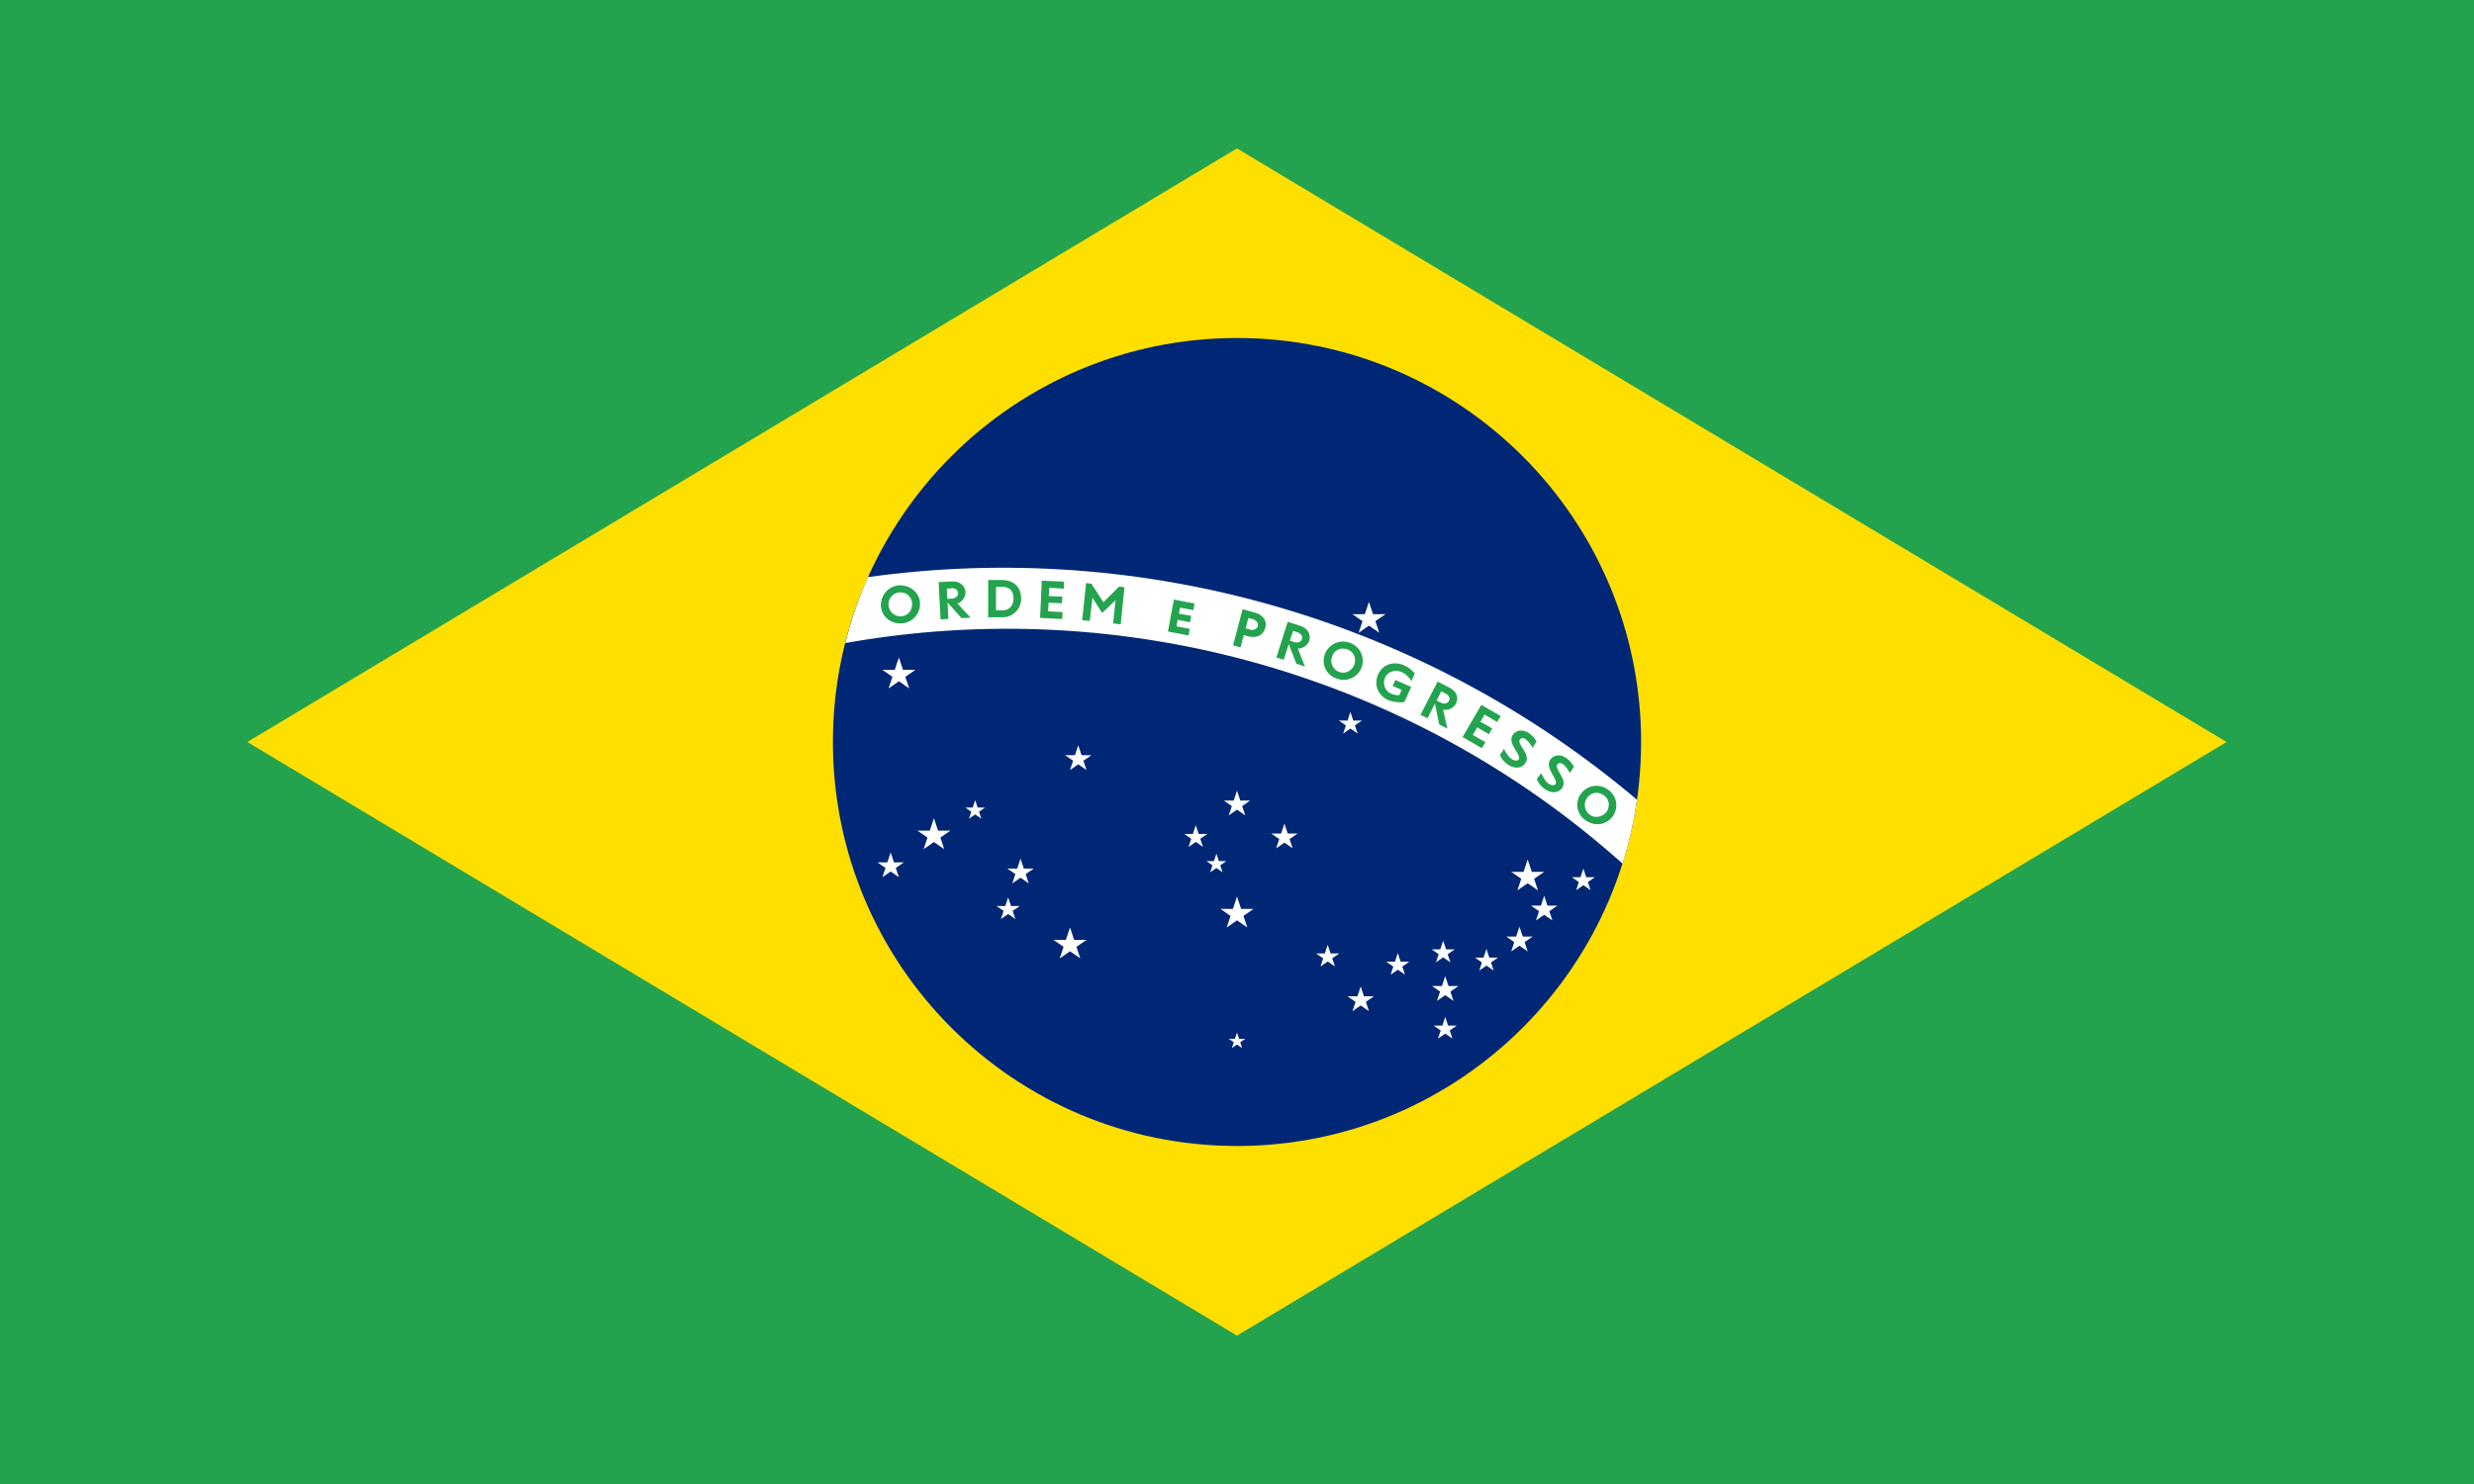
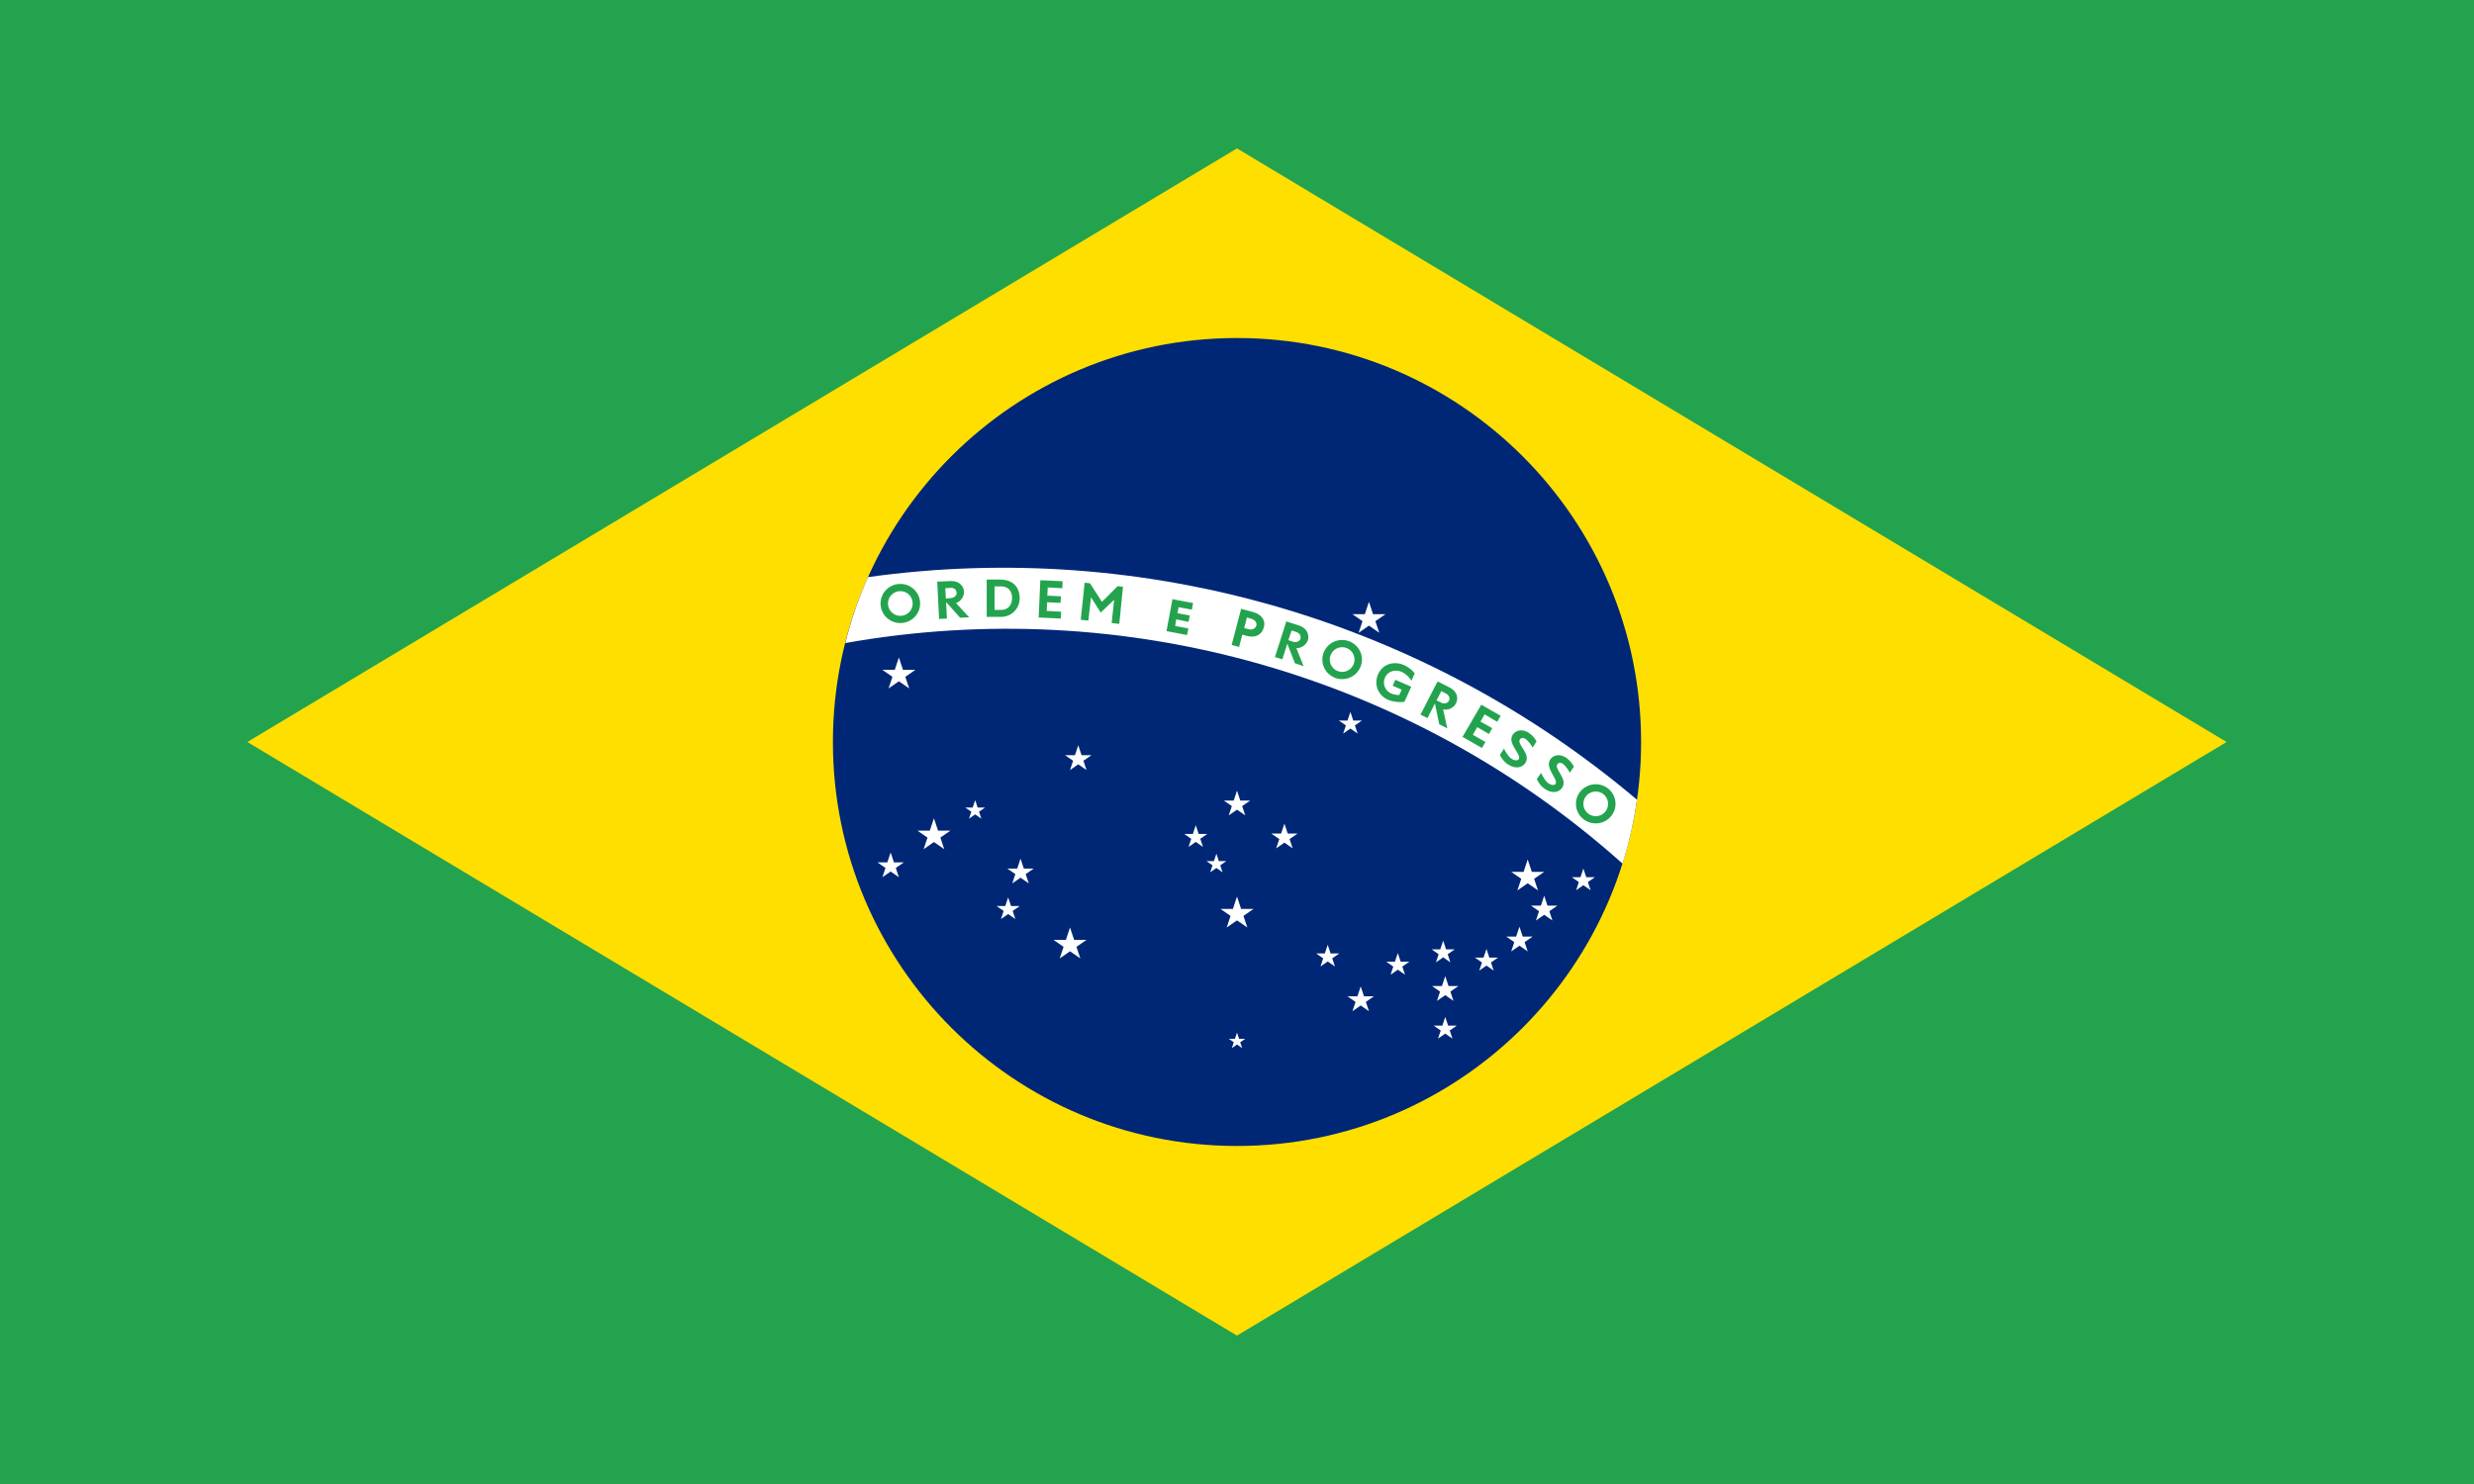
<svg xmlns="http://www.w3.org/2000/svg" xmlns:xlink="http://www.w3.org/1999/xlink" width="1200" height="720">
  <defs>
    <path id="star1" d="M0-8L5 7-8-2H8L-5 7Z" />
    <use id="star2" xlink:href="#star1" transform="scale(0.8)" />
    <use id="star3" xlink:href="#star1" transform="scale(0.7)" />
    <use id="star4" xlink:href="#star1" transform="scale(0.6)" />
    <use id="star5" xlink:href="#star1" transform="scale(0.5)" />
  </defs>
  <path fill="#24a34e" d="M0 0h1200v720H0z" />
  <path fill="#fedf00" d="M120 360l480 288 480-288L600 72 120 360Z" />
  <circle id="circle" cx="600" cy="360" r="196" fill="#002776" />
  <g fill="#fff">
    <path d="M421 280A476 476 0 0 1 794 388A196 196 0 0 1 787 419A448 448 0 0 0 410 312A196 196 0 0 1 421 280Z" />
    <use id="αCMi" xlink:href="#star1" x="436" y="327" />
    <use id="αCMa" xlink:href="#star1" x="453" y="405" />
    <use id="βCMa" xlink:href="#star2" x="432" y="420" />
    <use id="γCMa" xlink:href="#star4" x="473" y="393" />
    <use id="δCMa" xlink:href="#star2" x="495" y="423" />
    <use id="εCMa" xlink:href="#star3" x="489" y="441" />
    <use id="αVir" xlink:href="#star1" x="664" y="300" />
    <use id="αSco" xlink:href="#star1" x="741" y="425" />
    <use id="βSco" xlink:href="#star3" x="768" y="427" />
    <use id="εSco" xlink:href="#star2" x="749" y="441" />
    <use id="θSco" xlink:href="#star2" x="701" y="480" />
    <use id="ιSco" xlink:href="#star3" x="701" y="499" />
    <use id="κSco" xlink:href="#star3" x="721" y="466" />
    <use id="λSco" xlink:href="#star2" x="737" y="456" />
    <use id="μSco" xlink:href="#star3" x="700" y="462" />
    <use id="αHya" xlink:href="#star2" x="523" y="368" />
    <use id="γHya" xlink:href="#star3" x="655" y="351" />
    <use id="αCru" xlink:href="#star1" x="600" y="443" />
    <use id="βCru" xlink:href="#star2" x="623" y="406" />
    <use id="γCru" xlink:href="#star2" x="600" y="390" />
    <use id="δCru" xlink:href="#star3" x="580" y="406" />
    <use id="εCru" xlink:href="#star4" x="590" y="419" />
    <use id="αTrA" xlink:href="#star2" x="660" y="485" />
    <use id="βTrA" xlink:href="#star3" x="678" y="468" />
    <use id="γTrA" xlink:href="#star3" x="644" y="464" />
    <use id="αCar" xlink:href="#star1" x="519" y="458" />
    <use id="σOct" xlink:href="#star5" x="600" y="505" />
  </g>
-   <path d="M771.4 395.5c2.6 1.6 5.9.9 8-1.8 1.7-2.9 1.1-6.3-1.7-8-2.9-1.9-6.3-1.2-8.1 1.7a5.9 5.9 0 0 0 1.8 8.1Zm11.1.2a9.2 9.2 0 0 1-12.9 2.6 9 9 0 0 1-3-12.9 9.3 9.3 0 0 1 12.9-2.6 9.2 9.2 0 0 1 3 12.9Zm-25-13.1c-1.9 2.4-5.7 2.5-9.2-.5-1.5-1.3-2.4-3-2.9-4l2.1-3c.7 1.6 2.1 3.9 3.3 4.9 1.6 1.1 3.1 1.3 3.7.4 1.6-2.2-5.9-8.1-2.2-12.3 1.8-2.1 5-2.1 7.6-.2 1.4 1 2.9 2.8 3.5 4.2l-2 2.9c-.7-1.5-2.1-3.3-3.3-4.3-1-.7-2-.6-2.6 0-2.1 2.5 5.5 7.4 2 11.9Zm-17.8-12.1c-1.8 2.5-5.6 2.7-9.2-.2a12 12 0 0 1-3-3.9l2-3.1c.7 1.6 2.2 3.9 3.5 4.8 1.6 1.1 3.1 1.2 3.7.3 1.5-2.3-6.2-7.9-2.7-12.2 1.8-2.2 5-2.3 7.6-.5 1.5 1 3 2.7 3.7 4.1l-1.9 3c-.8-1.5-2.2-3.3-3.5-4.2-1-.7-2-.6-2.6.1-2 2.5 5.8 7.2 2.4 11.8Zm-20.9-7.5-9.4-5.4 9.1-15.6 9.4 5.4-1.7 2.9-6.1-3.6-2 3.5 5.7 3.2-1.6 2.8-5.7-3.3-2.1 3.7 6.1 3.5Zm-20-22.1c1.5.8 3.2.6 4-.8.7-1.3 0-2.8-1.6-3.6l-2.1-1.1-2.3 4.5 2 1Zm3.2 12.6-3.9-2-2.1-10.1-3.6 7.1-3.4-1.7 8.3-16.1 5.9 3c3.1 1.6 4.5 4.5 3 7.7a5.8 5.8 0 0 1-6.2 2.9Zm-20.8-12.9c-2.3.4-5.7 0-8-1-4.8-2.2-6.9-7.3-4.8-12.3 2.2-5 7.6-6.8 12.9-4.4 1.8.8 3.9 2.5 4.9 3.9l-1.6 3.6a11 11 0 0 0-4.6-4.3c-3.4-1.4-6.9-.3-8.2 2.7a5.8 5.8 0 0 0 3.1 7.8c1.2.5 2.5.7 3.8.7l1.2-2.6-4.4-1.9 1.3-2.9 7.7 3.4ZM649.5 326c2.9 1.1 6-.3 7.4-3.4 1.1-3.2-.2-6.4-3.3-7.5-3.2-1.2-6.4.2-7.5 3.4a5.8 5.8 0 0 0 3.4 7.5Zm10.9-2.1a9.3 9.3 0 0 1-12.1 5.3 9 9 0 0 1-5.6-12 9.4 9.4 0 0 1 12.1-5.3c4.9 1.7 7.4 7 5.6 12Zm-32.7-12.4c1.4.5 3.4.1 3.8-1.4.4-1.6-.6-2.8-2.1-3.3l-2.2-.7-1.6 4.7Zm5.3 11.9-4.2-1.4-3.7-9.5-2.4 7.6-3.6-1.1 5.5-17.3 6.3 2c4 1.4 4.9 4.7 4.2 7.1a6.1 6.1 0 0 1-5.6 3.9Zm-26.6-17.9c1.4.5 3.4-.4 3.7-1.8.4-1.6-.9-2.8-2.5-3.3l-2.1-.6-1.3 5.1 2.2.6Zm-4.7 8.6-3.6-1 4.6-17.5 6 1.6c3.6 1 6.1 3.8 5 7.4-.9 3.7-4.2 5.1-8 4.2l-2.4-.7Zm-25.2-5.8-10-1.9 2.9-15.5 10 1.9-.6 3.2-6.4-1.2-.6 2.9 6 1.1-.6 3.1-6-1.2-.5 3.2 6.4 1.2Zm-32.9-5.4-3.7-.4 1.2-11.3-6.5 6.2-4.7-7.4-1.3 11.3-3.7-.4 1.9-18 2.6.3 5.8 9 7.6-7.6 2.6.3Zm-28.4-2.6-10.7-.5.8-18.1 10.8.5-.1 3.4-7.1-.4-.2 4 6.6.3-.2 3.2-6.5-.3-.2 4.2 7 .4Zm-32.1-4.2h3.2c4 0 5.3-3.1 5.3-5.8 0-3.4-1.9-5.6-5.3-5.6h-3.2Zm-3.8 3.4v-18.1h6.6c5.7 0 9.3 3.3 9.4 8.9a9 9 0 0 1-9.1 9.2Zm-19.8-8.9 2.2-.2c1.4 0 3.2-1.1 3-2.7-.2-1.7-1.5-2.4-3.1-2.3l-2.4.2Zm-3.3 9.9-.9-18.1 6.5-.3c4.2-.2 6.3 2.6 6.5 5 .2 2.2-1.5 5-3.9 5.7l6.4 6.9-4.4.2-6.8-7.6.4 8Zm-18.8-1.5c3.1-.3 5.3-3.1 5-6.5-.3-3.2-3-5.4-6.3-5.1a5.8 5.8 0 0 0-5.1 6.4 5.8 5.8 0 0 0 6.4 5.2Zm.5 3.4c-5.5.6-10.2-3-10.6-8.2a9.6 9.6 0 0 1 8.4-10.2c5.4-.4 10 3.1 10.5 8.1a9.4 9.4 0 0 1-8.3 10.3Z" fill="#24a34e" />
+   <path d="M774 396a6 6 0 0 0 0-12 6 6 0 0 0 0 12Zm0 3.5a9.6 9.5 0 0 1 0-19 9.6 9.5 0 0 1 0 19Zm-16.5-17c-1.9 2.4-5.7 2.5-9.2-.5-1.5-1.3-2.4-3-2.9-4l2.1-3c.7 1.6 2.1 3.9 3.3 4.9 1.6 1.1 3.1 1.3 3.7.4 1.6-2.2-5.9-8.1-2.2-12.3 1.8-2.1 5-2.1 7.6-.2 1.4 1 2.9 2.8 3.5 4.2l-2 2.9c-.7-1.5-2.1-3.3-3.3-4.3-1-.7-2-.6-2.6 0-2.1 2.5 5.5 7.4 2 11.9Zm-17.8-12.1c-1.8 2.5-5.6 2.7-9.2-.2a12 12 0 0 1-3-3.9l2-3.1c.7 1.6 2.2 3.9 3.5 4.8 1.6 1.1 3.1 1.2 3.7.3 1.5-2.3-6.2-7.9-2.7-12.2 1.8-2.2 5-2.3 7.6-.5 1.5 1 3 2.7 3.7 4.1l-1.9 3c-.8-1.5-2.2-3.3-3.5-4.2-1-.7-2-.6-2.6.1-2 2.5 5.8 7.2 2.4 11.8Zm-20.9-7.5-9.4-5.4 9.1-15.6 9.4 5.4-1.7 2.9-6.1-3.6-2 3.5 5.7 3.2-1.6 2.8-5.7-3.3-2.1 3.7 6.1 3.5Zm-20-22.1c1.5.8 3.2.6 4-.8.7-1.3 0-2.8-1.6-3.6l-2.1-1.1-2.3 4.5 2 1Zm3.2 12.6-3.9-2-2.1-10.1-3.6 7.1-3.4-1.7 8.3-16.1 5.9 3c3.1 1.6 4.5 4.5 3 7.7a5.8 5.8 0 0 1-6.2 2.9Zm-20.8-12.9c-2.3.4-5.7 0-8-1-4.8-2.2-6.9-7.3-4.8-12.3 2.2-5 7.6-6.8 12.9-4.4 1.8.8 3.9 2.5 4.9 3.9l-1.6 3.6a11 11 0 0 0-4.6-4.3c-3.4-1.4-6.9-.3-8.2 2.7a5.8 5.8 0 0 0 3.1 7.8c1.2.5 2.5.7 3.8.7l1.2-2.6-4.4-1.9 1.3-2.9 7.7 3.4ZM651 326a6 6 0 0 0 0-12 6 6 0 0 0 0 12Zm0 3.5a9.6 9.5 0 0 1 0-19 9.6 9.5 0 0 1 0 19Zm-24-18.2c1.4.5 3.4.1 3.8-1.4.4-1.6-.6-2.8-2.1-3.3l-2.2-.7-1.6 4.7Zm5.3 11.9-4.2-1.4-3.7-9.5-2.4 7.6-3.6-1.1 5.5-17.3 6.3 2c4 1.4 4.9 4.7 4.2 7.1a6.1 6.1 0 0 1-5.6 3.9Zm-26.6-17.9c1.4.5 3.4-.4 3.7-1.8.4-1.6-.9-2.8-2.5-3.3l-2.1-.6-1.3 5.1 2.2.6Zm-4.7 8.6-3.6-1 4.6-17.5 6 1.6c3.6 1 6.1 3.8 5 7.4-.9 3.7-4.2 5.1-8 4.2l-2.4-.7Zm-25.2-5.8-10-1.9 2.9-15.5 10 1.9-.6 3.2-6.4-1.2-.6 2.9 6 1.1-.6 3.1-6-1.2-.5 3.2 6.4 1.2Zm-32.9-5.4-3.7-.4 1.2-11.3-6.5 6.2-4.7-7.4-1.3 11.3-3.7-.4 1.9-18 2.6.3 5.8 9 7.6-7.6 2.6.3Zm-28.4-2.6-10.7-.5.8-18.1 10.8.5-.1 3.4-7.1-.4-.2 4 6.6.3-.2 3.2-6.5-.3-.2 4.2 7 .4Zm-32.1-4.2h3.2c4 0 5.3-3.1 5.3-5.8 0-3.4-1.9-5.6-5.3-5.6h-3.2Zm-3.8 3.4v-18.1h6.6c5.7 0 9.3 3.3 9.4 8.9a9 9 0 0 1-9.1 9.2Zm-19.8-8.9 2.2-.2c1.4 0 3.2-1.1 3-2.7-.2-1.7-1.5-2.4-3.1-2.3l-2.4.2Zm-3.3 9.9-.9-18.1 6.5-.3c4.2-.2 6.3 2.6 6.5 5 .2 2.2-1.5 5-3.9 5.7l6.4 6.9-4.4.2-6.8-7.6.4 8Zm-18.8-1.5a6 6 0 0 0 0-12 6 6 0 0 0 0 12Zm0 3.5a9.6 9.5 0 0 1 0-19 9.6 9.5 0 0 1 0 19Z" fill="#24a34e" />
</svg>
